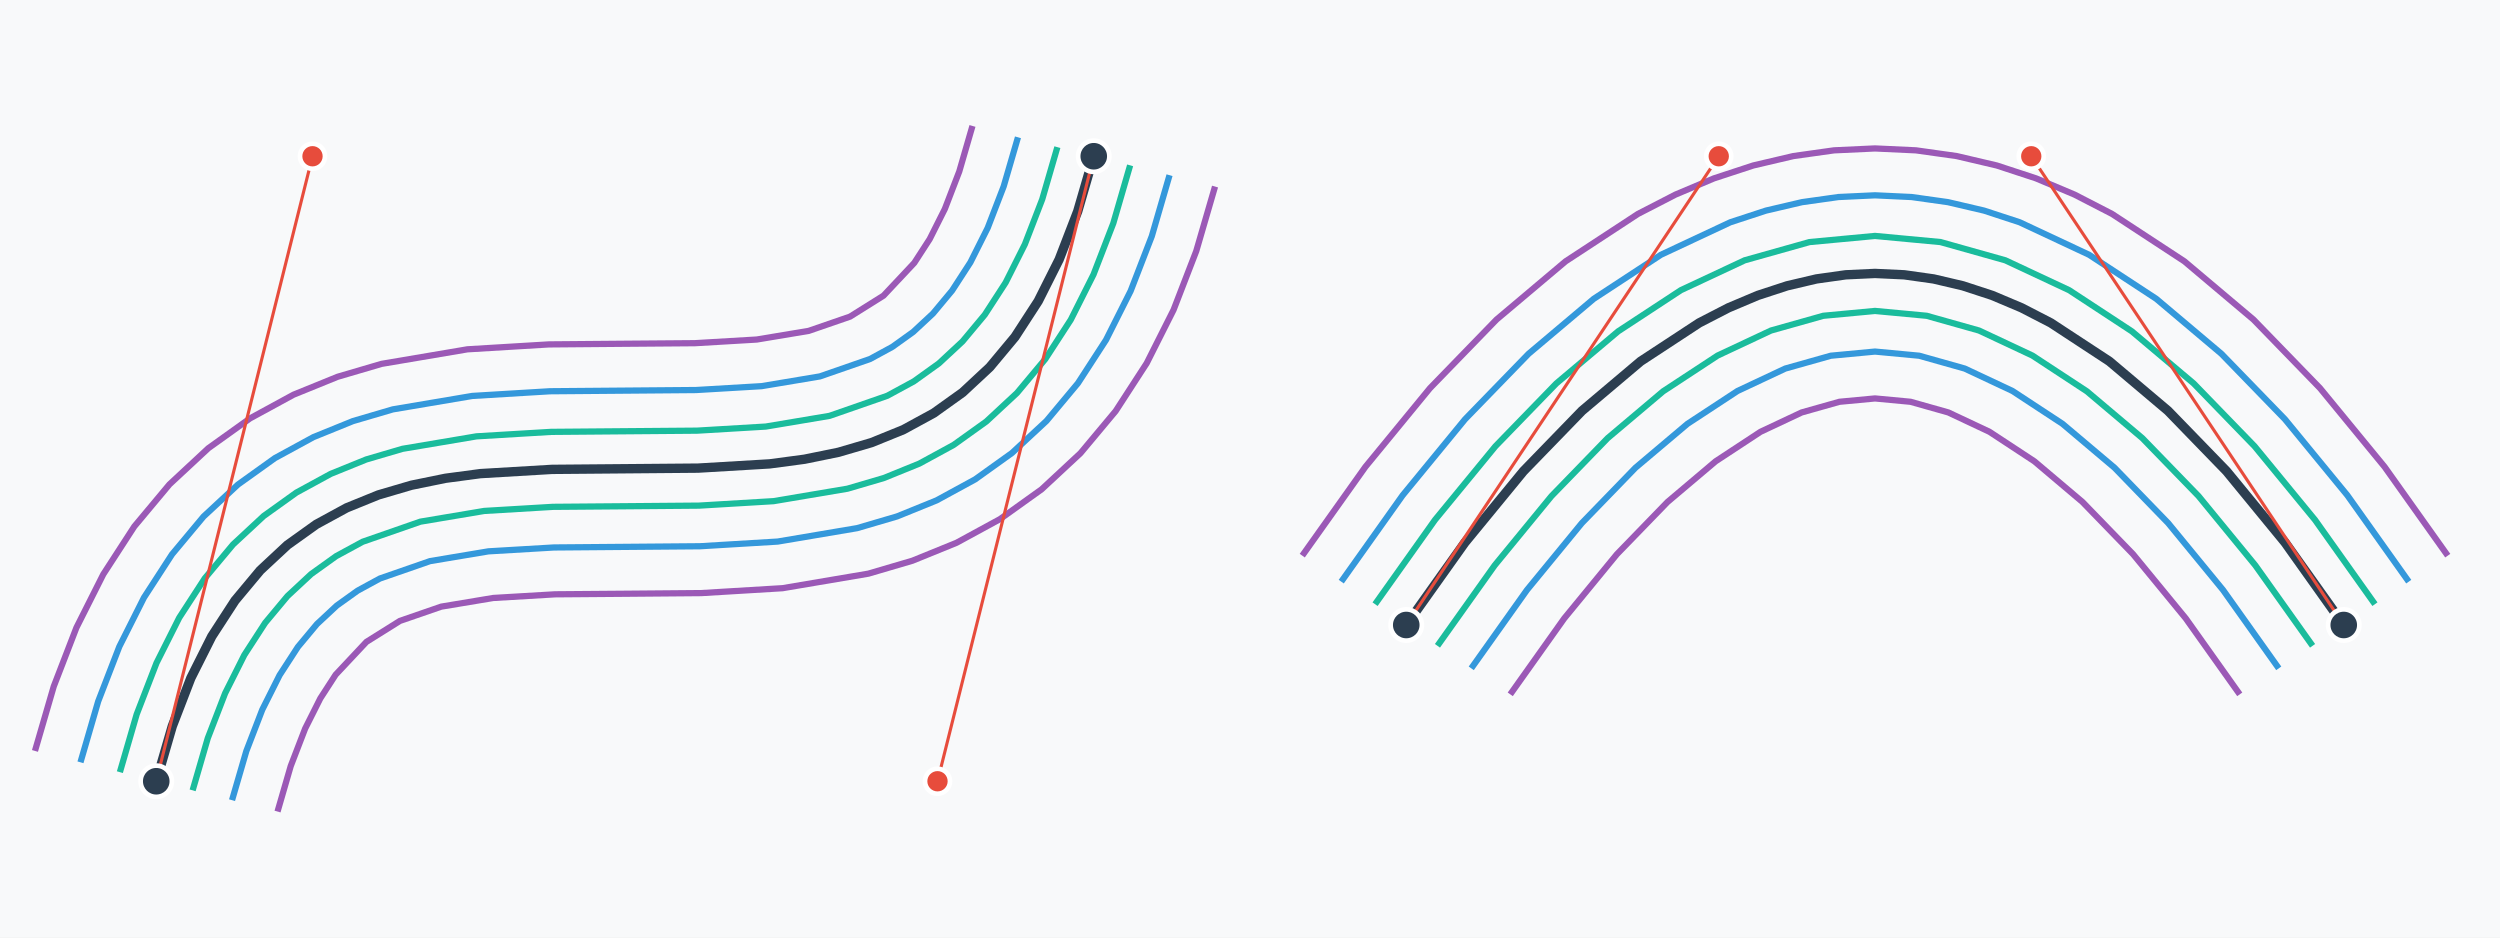
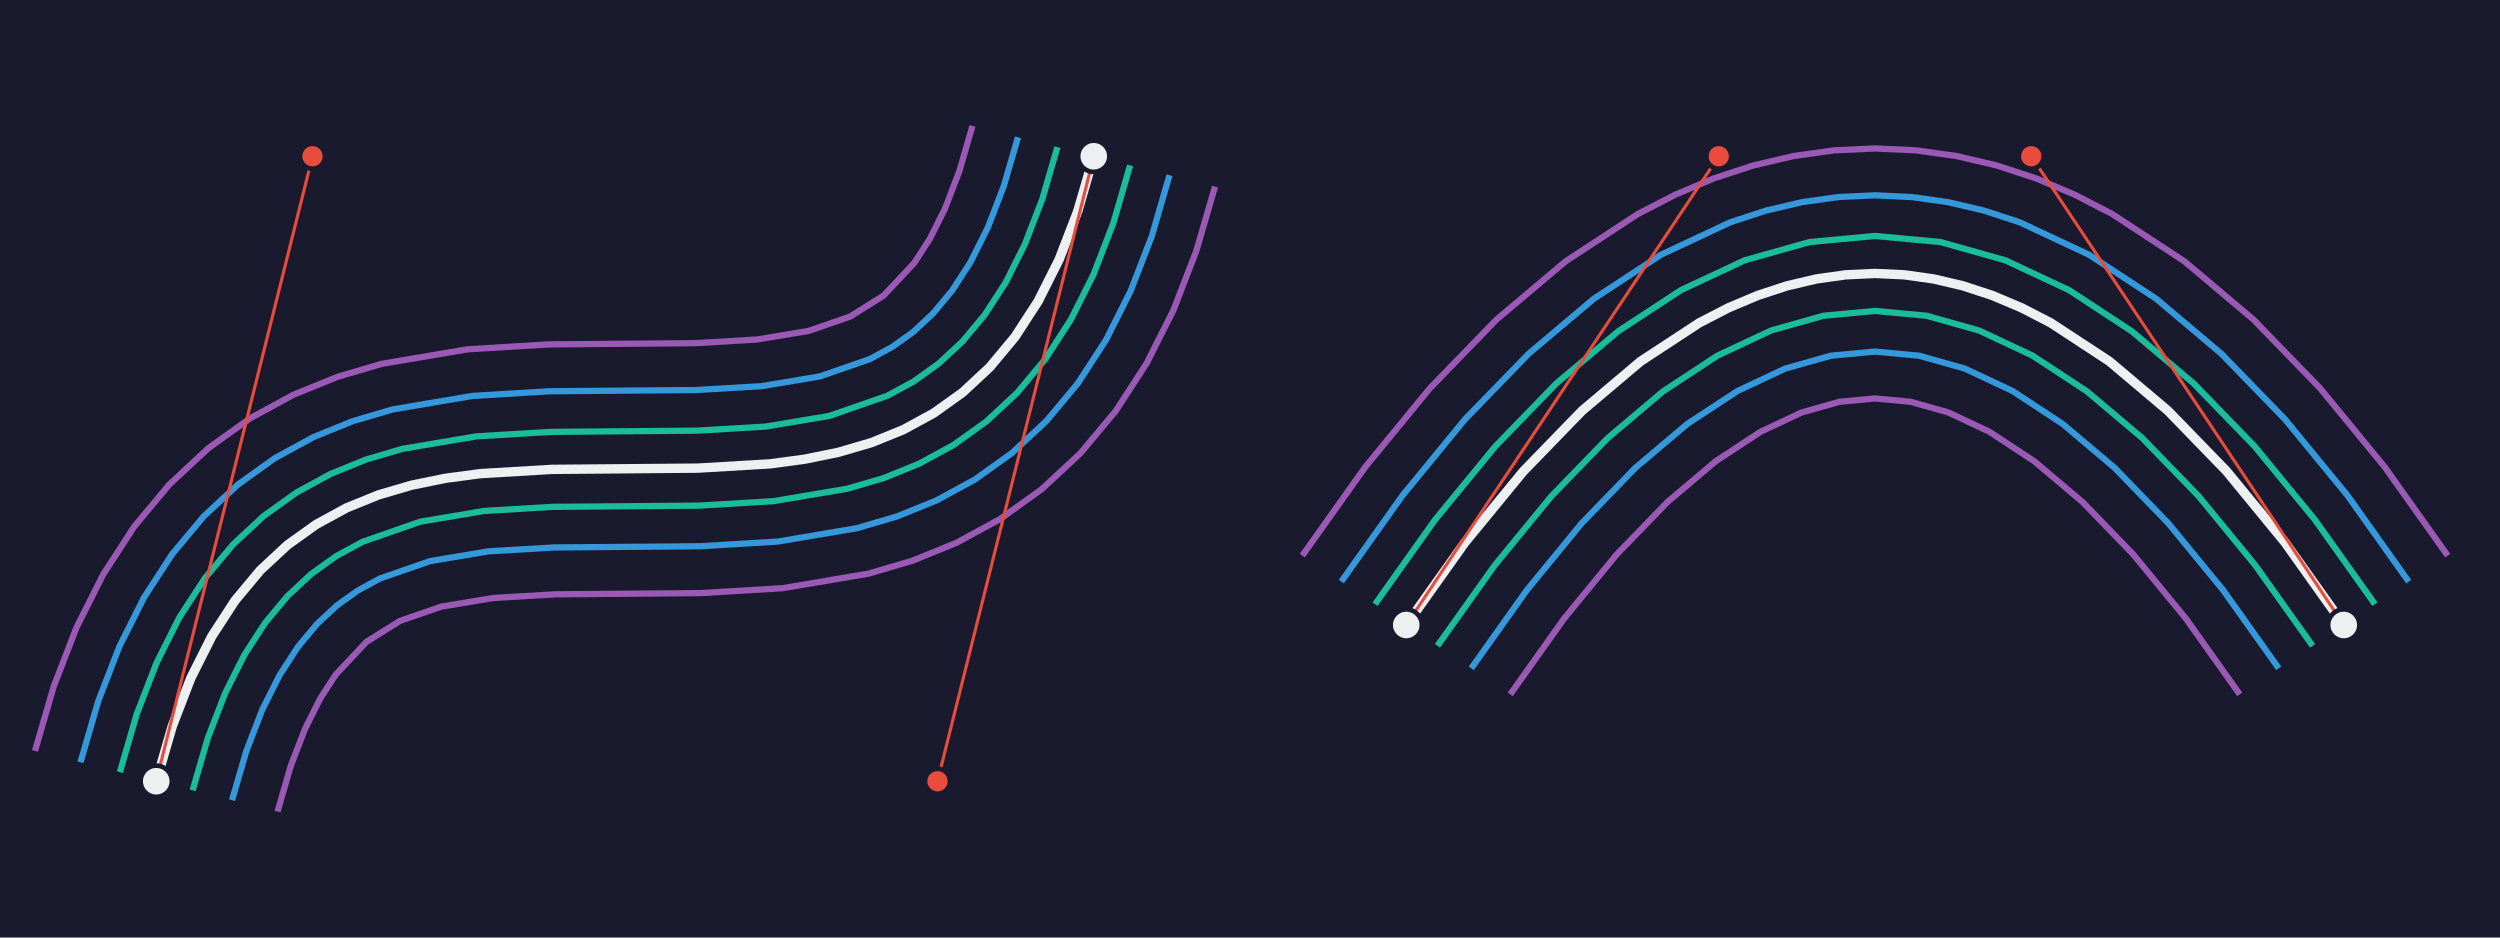
<svg xmlns="http://www.w3.org/2000/svg" width="800" height="300" viewBox="0.00 0.00 800.00 300.00">
-   <rect x="0.00" y="0.00" width="800.00" height="300.00" fill="#f8f9fa" />
+   <rect x="0.00" y="0.00" width="800.00" height="300.00" fill="#1a1a2e" />
  <path d="M 11.19 240.30 L 17.20 219.65 L 24.46 200.84 L 33.05 183.78 L 42.98 168.47 L 54.24 154.99 L 66.67 143.43 L 80.01 133.88 L 93.91 126.31 L 108.03 120.57 L 122.12 116.43 L 149.58 111.78 L 175.63 110.21 L 200.00 110.00 L 222.36 109.82 L 242.16 108.65 L 258.79 105.88 L 272.03 101.31 L 282.74 94.60 L 292.59 84.10 L 297.50 76.51 L 302.35 66.86 L 306.97 54.86 L 311.19 40.30" fill="none" stroke="#9b59b6" stroke-width="2" fill-rule="nonzero" />
  <path d="M 25.75 243.94 L 31.42 224.43 L 38.19 206.90 L 46.07 191.23 L 55.06 177.37 L 65.13 165.30 L 76.16 155.05 L 87.96 146.60 L 100.29 139.88 L 112.93 134.75 L 125.70 131.00 L 151.13 126.70 L 176.01 125.20 L 200.00 125.00 L 222.73 124.81 L 243.71 123.57 L 262.37 120.45 L 278.42 114.88 L 285.55 111.00 L 292.22 106.22 L 298.57 100.31 L 304.67 92.99 L 310.53 83.95 L 316.07 72.91 L 321.18 59.64 L 325.75 43.94" fill="none" stroke="#3498db" stroke-width="2" fill-rule="nonzero" />
  <path d="M 38.36 247.09 L 43.74 228.57 L 50.08 212.15 L 57.35 197.68 L 65.53 185.07 L 74.57 174.24 L 84.38 165.12 L 94.85 157.62 L 105.83 151.64 L 117.19 147.03 L 128.80 143.62 L 152.47 139.63 L 176.33 138.20 L 200.00 138.00 L 223.06 137.81 L 245.05 136.50 L 265.47 133.07 L 283.95 126.64 L 292.44 122.03 L 300.44 116.29 L 308.01 109.25 L 315.14 100.70 L 321.81 90.41 L 327.96 78.16 L 333.51 63.78 L 338.36 47.09" fill="none" stroke="#1abc9c" stroke-width="2" fill-rule="nonzero" />
  <path d="M 61.64 252.91 L 66.49 236.22 L 72.04 221.84 L 78.19 209.59 L 84.86 199.30 L 91.99 190.75 L 99.56 183.71 L 107.56 177.97 L 116.05 173.36 L 134.53 166.93 L 154.95 163.50 L 176.94 162.19 L 200.00 162.00 L 223.67 161.80 L 247.53 160.37 L 271.20 156.38 L 282.81 152.97 L 294.17 148.36 L 305.15 142.38 L 315.62 134.88 L 325.43 125.76 L 334.47 114.93 L 342.65 102.32 L 349.92 87.85 L 356.26 71.43 L 361.64 52.91" fill="none" stroke="#1abc9c" stroke-width="2" fill-rule="nonzero" />
  <path d="M 74.25 256.06 L 78.82 240.36 L 83.93 227.09 L 89.47 216.05 L 95.33 207.01 L 101.43 199.69 L 107.78 193.78 L 114.45 189.00 L 121.58 185.12 L 137.63 179.55 L 156.29 176.43 L 177.27 175.19 L 200.00 175.00 L 223.99 174.80 L 248.87 173.30 L 274.30 169.00 L 287.07 165.25 L 299.71 160.12 L 312.04 153.40 L 323.84 144.95 L 334.87 134.70 L 344.94 122.63 L 353.93 108.77 L 361.81 93.10 L 368.58 75.57 L 374.25 56.06" fill="none" stroke="#3498db" stroke-width="2" fill-rule="nonzero" />
  <path d="M 88.81 259.70 L 93.03 245.14 L 97.65 233.14 L 102.50 223.49 L 107.41 215.90 L 117.26 205.40 L 127.97 198.69 L 141.21 194.12 L 157.84 191.35 L 177.64 190.18 L 200.00 190.00 L 224.37 189.79 L 250.42 188.22 L 277.88 183.57 L 291.97 179.43 L 306.09 173.69 L 319.99 166.12 L 333.33 156.57 L 345.76 145.01 L 357.02 131.53 L 366.95 116.22 L 375.54 99.16 L 382.80 80.35 L 388.81 59.70" fill="none" stroke="#9b59b6" stroke-width="2" fill-rule="nonzero" />
-   <path d="M 50.00 250.00 L 55.12 232.40 L 61.06 216.99 L 67.77 203.64 L 75.20 192.19 L 83.28 182.50 L 91.97 174.41 L 101.21 167.80 L 110.94 162.50 L 121.11 158.37 L 131.67 155.27 L 142.55 153.05 L 153.71 151.56 L 176.64 150.20 L 200.00 150.00 L 223.36 149.80 L 246.29 148.44 L 257.45 146.95 L 268.33 144.73 L 278.89 141.63 L 289.06 137.50 L 298.79 132.20 L 308.03 125.59 L 316.72 117.50 L 324.80 107.81 L 332.23 96.36 L 338.94 83.01 L 344.88 67.60 L 350.00 50.00" fill="none" stroke="#2c3e50" stroke-width="3" fill-rule="nonzero" />
+   <path d="M 50.00 250.00 L 55.12 232.40 L 61.06 216.99 L 67.77 203.64 L 75.20 192.19 L 83.28 182.50 L 91.97 174.41 L 101.21 167.80 L 110.94 162.50 L 121.11 158.37 L 131.67 155.27 L 142.55 153.05 L 153.71 151.56 L 176.64 150.20 L 200.00 150.00 L 223.36 149.80 L 246.29 148.44 L 257.45 146.95 L 268.33 144.73 L 278.89 141.63 L 289.06 137.50 L 298.79 132.20 L 308.03 125.59 L 316.72 117.50 L 324.80 107.81 L 332.23 96.36 L 338.94 83.01 L 344.88 67.60 L 350.00 50.00" fill="none" stroke="#ecf0f1" stroke-width="3" fill-rule="nonzero" />
  <line x1="50.00" y1="250.00" x2="100.00" y2="50.00" stroke="#e74c3c" stroke-width="1" stroke-linecap="round" />
  <line x1="300.00" y1="250.00" x2="350.00" y2="50.00" stroke="#e74c3c" stroke-width="1" stroke-linecap="round" />
-   <circle cx="50.00" cy="250.00" r="5.00" fill="#2c3e50" stroke="#fff" stroke-width="1.5" />
-   <circle cx="100.00" cy="50.00" r="4.00" fill="#e74c3c" stroke="#fff" stroke-width="1.5" />
-   <circle cx="300.00" cy="250.00" r="4.00" fill="#e74c3c" stroke="#fff" stroke-width="1.5" />
-   <circle cx="350.00" cy="50.00" r="5.00" fill="#2c3e50" stroke="#fff" stroke-width="1.5" />
+   <circle cx="50.00" cy="250.00" r="5.00" fill="#ecf0f1" stroke="#1a1a2e" stroke-width="1.5" />
+   <circle cx="100.00" cy="50.00" r="4.00" fill="#e74c3c" stroke="#1a1a2e" stroke-width="1.5" />
+   <circle cx="300.00" cy="250.00" r="4.00" fill="#e74c3c" stroke="#1a1a2e" stroke-width="1.5" />
+   <circle cx="350.00" cy="50.00" r="5.00" fill="#ecf0f1" stroke="#1a1a2e" stroke-width="1.5" />
  <path d="M 416.72 177.81 L 436.93 149.39 L 457.60 124.21 L 478.89 102.26 L 501.00 83.62 L 524.14 68.46 L 536.15 62.27 L 548.46 57.08 L 561.05 52.95 L 573.88 49.94 L 586.89 48.11 L 600.00 47.50 L 613.11 48.11 L 626.12 49.94 L 638.95 52.95 L 651.54 57.08 L 663.85 62.27 L 675.86 68.46 L 699.00 83.62 L 721.11 102.26 L 742.40 124.21 L 763.07 149.39 L 783.28 177.81" fill="none" stroke="#9b59b6" stroke-width="2" fill-rule="nonzero" />
  <path d="M 429.20 186.13 L 448.86 158.48 L 468.81 134.17 L 489.15 113.21 L 510.00 95.62 L 531.49 81.53 L 553.72 71.12 L 565.11 67.39 L 576.64 64.69 L 588.29 63.05 L 600.00 62.50 L 611.71 63.05 L 623.36 64.69 L 634.89 67.39 L 646.28 71.12 L 668.51 81.53 L 690.00 95.62 L 710.85 113.21 L 731.19 134.17 L 751.14 158.48 L 770.80 186.13" fill="none" stroke="#3498db" stroke-width="2" fill-rule="nonzero" />
  <path d="M 440.02 193.34 L 459.20 166.36 L 478.53 142.81 L 498.04 122.69 L 517.80 106.03 L 537.87 92.86 L 558.29 83.30 L 579.04 77.46 L 600.00 75.50 L 620.96 77.46 L 641.71 83.30 L 662.13 92.86 L 682.20 106.03 L 701.96 122.69 L 721.47 142.81 L 740.80 166.36 L 759.98 193.34" fill="none" stroke="#1abc9c" stroke-width="2" fill-rule="nonzero" />
  <path d="M 459.98 206.66 L 478.30 180.91 L 496.47 158.75 L 514.46 140.20 L 532.20 125.22 L 549.63 113.78 L 566.71 105.77 L 583.46 101.05 L 600.00 99.50 L 616.54 101.05 L 633.29 105.77 L 650.37 113.78 L 667.80 125.22 L 685.54 140.20 L 703.53 158.75 L 721.70 180.91 L 740.02 206.66" fill="none" stroke="#1abc9c" stroke-width="2" fill-rule="nonzero" />
  <path d="M 470.80 213.87 L 488.64 188.78 L 506.19 167.39 L 523.35 149.68 L 540.00 135.62 L 556.01 125.11 L 571.28 117.94 L 585.86 113.83 L 600.00 112.50 L 614.14 113.83 L 628.72 117.94 L 643.99 125.11 L 660.00 135.62 L 676.65 149.68 L 693.81 167.39 L 711.36 188.78 L 729.20 213.87" fill="none" stroke="#3498db" stroke-width="2" fill-rule="nonzero" />
  <path d="M 483.28 222.19 L 500.57 197.87 L 517.40 177.36 L 533.61 160.63 L 549.00 147.62 L 563.36 138.18 L 576.54 131.98 L 588.62 128.57 L 600.00 127.50 L 611.38 128.57 L 623.46 131.98 L 636.64 138.18 L 651.00 147.62 L 666.39 160.63 L 682.60 177.36 L 699.43 197.87 L 716.72 222.19" fill="none" stroke="#9b59b6" stroke-width="2" fill-rule="nonzero" />
-   <path d="M 450.00 200.00 L 468.75 173.63 L 487.50 150.78 L 506.25 131.45 L 525.00 115.62 L 543.75 103.32 L 553.12 98.49 L 562.50 94.53 L 571.88 91.46 L 581.25 89.26 L 590.62 87.94 L 600.00 87.50 L 609.38 87.94 L 618.75 89.26 L 628.12 91.46 L 637.50 94.53 L 646.88 98.49 L 656.25 103.32 L 675.00 115.62 L 693.75 131.45 L 712.50 150.78 L 731.25 173.63 L 750.00 200.00" fill="none" stroke="#2c3e50" stroke-width="3" fill-rule="nonzero" />
+   <path d="M 450.00 200.00 L 468.75 173.63 L 487.50 150.78 L 506.25 131.45 L 525.00 115.62 L 543.75 103.32 L 553.12 98.49 L 562.50 94.53 L 571.88 91.46 L 581.25 89.26 L 590.62 87.94 L 600.00 87.50 L 609.38 87.94 L 618.75 89.26 L 628.12 91.46 L 637.50 94.53 L 646.88 98.49 L 656.25 103.32 L 675.00 115.62 L 693.75 131.45 L 712.50 150.78 L 731.25 173.63 L 750.00 200.00" fill="none" stroke="#ecf0f1" stroke-width="3" fill-rule="nonzero" />
  <line x1="450.00" y1="200.00" x2="550.00" y2="50.00" stroke="#e74c3c" stroke-width="1" stroke-linecap="round" />
  <line x1="650.00" y1="50.00" x2="750.00" y2="200.00" stroke="#e74c3c" stroke-width="1" stroke-linecap="round" />
-   <circle cx="450.00" cy="200.00" r="5.00" fill="#2c3e50" stroke="#fff" stroke-width="1.5" />
-   <circle cx="550.00" cy="50.00" r="4.00" fill="#e74c3c" stroke="#fff" stroke-width="1.5" />
-   <circle cx="650.00" cy="50.00" r="4.00" fill="#e74c3c" stroke="#fff" stroke-width="1.5" />
-   <circle cx="750.00" cy="200.00" r="5.00" fill="#2c3e50" stroke="#fff" stroke-width="1.5" />
+   <circle cx="450.00" cy="200.00" r="5.00" fill="#ecf0f1" stroke="#1a1a2e" stroke-width="1.5" />
+   <circle cx="550.00" cy="50.00" r="4.00" fill="#e74c3c" stroke="#1a1a2e" stroke-width="1.5" />
+   <circle cx="650.00" cy="50.00" r="4.00" fill="#e74c3c" stroke="#1a1a2e" stroke-width="1.5" />
+   <circle cx="750.00" cy="200.00" r="5.00" fill="#ecf0f1" stroke="#1a1a2e" stroke-width="1.5" />
</svg>
